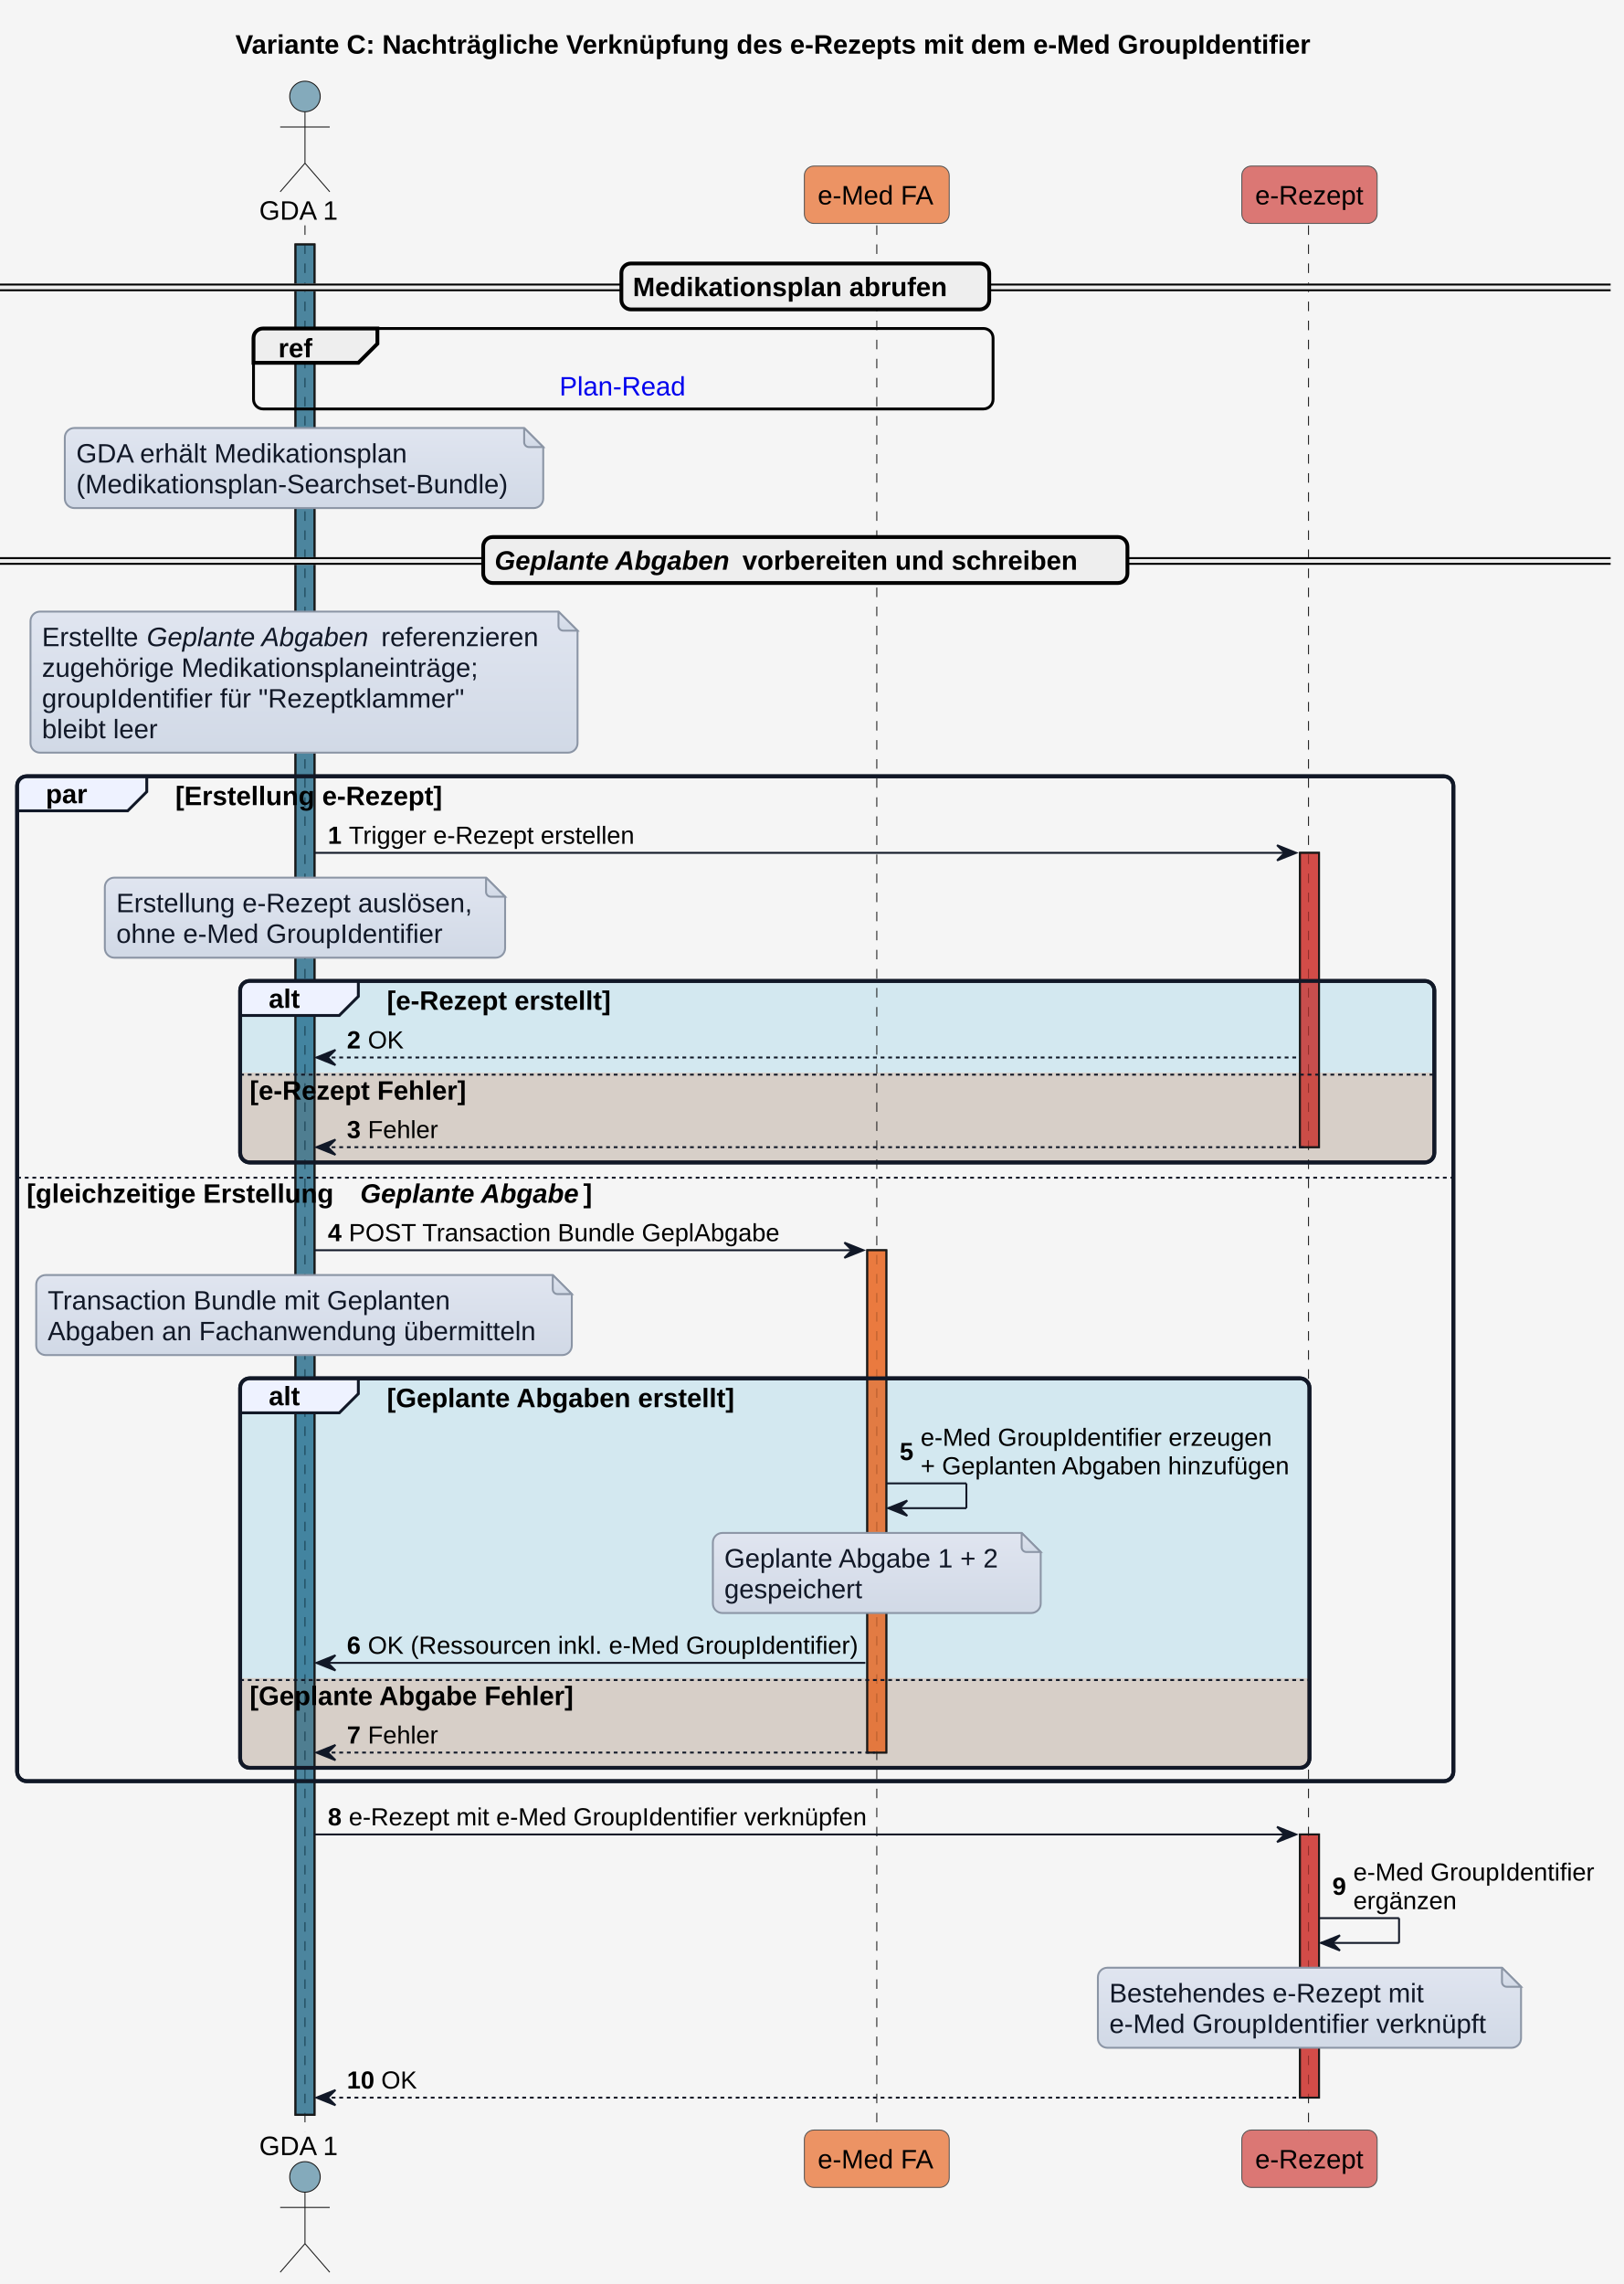
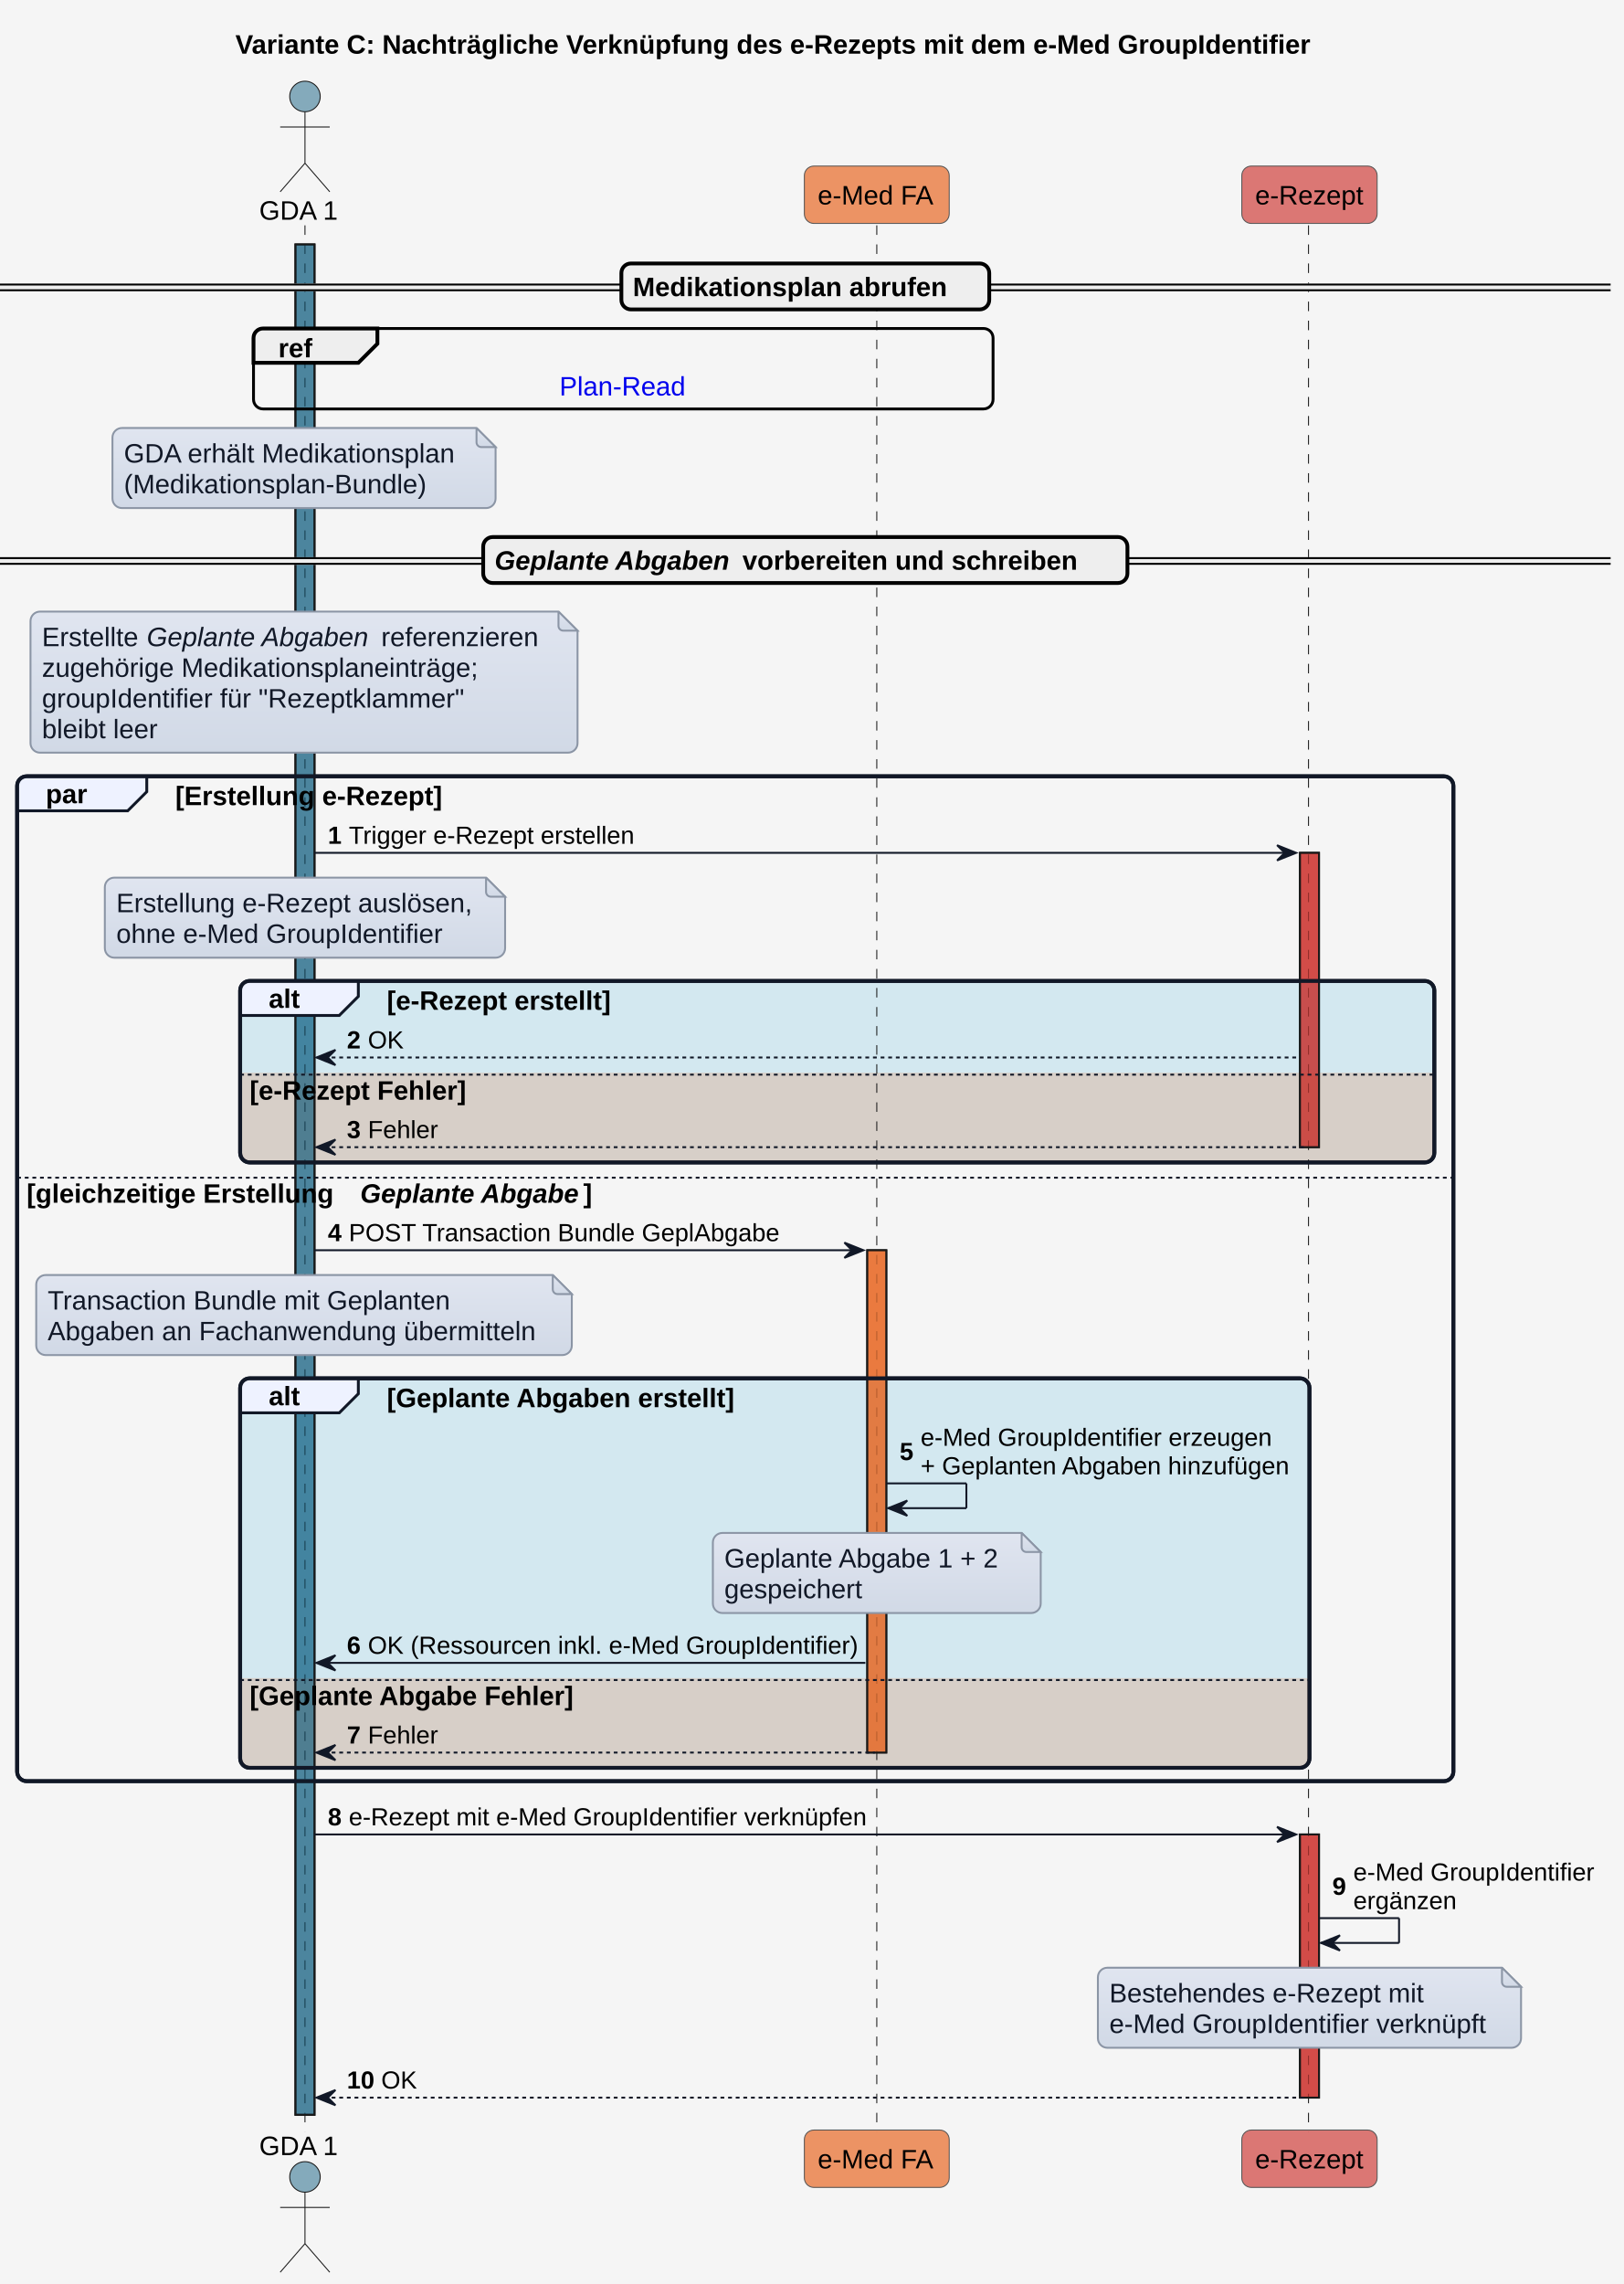
<svg xmlns="http://www.w3.org/2000/svg" xmlns:xlink="http://www.w3.org/1999/xlink" contentStyleType="text/css" height="1198px" preserveAspectRatio="none" style="width:852px;height:1198px;background:#F5F5F5;" version="1.1" viewBox="0 0 852 1198" width="852px" zoomAndPan="magnify">
  <defs>
-     <linearGradient id="g1133fhidok8jj0" x1="50%" x2="50%" y1="0%" y2="100%">
+     <linearGradient id="g18k31yubw2rta0" x1="50%" x2="50%" y1="0%" y2="100%">
      <stop offset="0%" stop-color="#E0E5F0" />
      <stop offset="100%" stop-color="#D1D9E6" />
    </linearGradient>
  </defs>
  <g>
    <rect fill="#F5F5F5" height="1198" style="stroke:none;stroke-width:1.0;" width="852" x="0" y="0" />
    <text fill="#000000" font-family="Arial" font-size="14" font-weight="bold" lengthAdjust="spacing" textLength="597" x="123.5" y="28.132">Variante C: Nachträgliche Verknüpfung des e-Rezepts mit dem e-Med GroupIdentifier</text>
    <rect fill="#156082" fill-opacity="0.502" height="981.048" style="stroke:#181818;stroke-width:1.0;" width="10" x="155" y="128.197" />
    <rect fill="#E97232" fill-opacity="0.741" height="263.485" style="stroke:#181818;stroke-width:1.0;" width="10" x="455" y="655.768" />
    <rect fill="#CD3732" fill-opacity="0.663" height="154.391" style="stroke:#181818;stroke-width:1.0;" width="10" x="682" y="447.33" />
    <rect fill="#CD3732" fill-opacity="0.663" height="138.043" style="stroke:#181818;stroke-width:1.0;" width="10" x="682" y="962.202" />
    <rect fill="none" height="527.069" rx="5" ry="5" style="stroke:#111827;stroke-width:2.0;" width="753.5" x="9" y="407.184" />
    <rect fill="#0F9ED5" fill-opacity="0.145" height="95.193" rx="5" ry="5" style="stroke:#111827;stroke-width:2.0;" width="626.5" x="126" y="514.527" />
    <path d="M126,562.673 L752.5,562.673 L752.5,604.72 A5,5 0 0 1 747.5,609.72 L131,609.72 A5,5 0 0 1 126,604.72 L126,562.673 " fill="#E97132" fill-opacity="0.208" style="stroke:none;stroke-width:1.0;" />
    <rect fill="#0F9ED5" fill-opacity="0.145" height="204.288" rx="5" ry="5" style="stroke:#111827;stroke-width:2.0;" width="561" x="126" y="722.965" />
    <path d="M126,880.206 L687,880.206 L687,922.253 A5,5 0 0 1 682,927.253 L131,927.253 A5,5 0 0 1 126,922.253 L126,880.206 " fill="#E97132" fill-opacity="0.208" style="stroke:none;stroke-width:1.0;" />
    <line style="stroke:#181818;stroke-width:0.5;stroke-dasharray:5.0,5.0;" x1="160" x2="160" y1="118.197" y2="1118.245" />
    <line style="stroke:#181818;stroke-width:0.5;stroke-dasharray:5.0,5.0;" x1="460" x2="460" y1="118.197" y2="1118.245" />
    <line style="stroke:#181818;stroke-width:0.5;stroke-dasharray:5.0,5.0;" x1="686.5" x2="686.5" y1="118.197" y2="1118.245" />
    <text fill="#000000" font-family="Arial" font-size="14" lengthAdjust="spacing" textLength="42" x="136" y="115.231">GDA 1</text>
    <ellipse cx="160" cy="50.599" fill="#156082" fill-opacity="0.502" rx="8" ry="8" style="stroke:#181818;stroke-width:0.5;" />
    <path d="M160,58.599 L160,85.599 M147,66.599 L173,66.599 M160,85.599 L147,100.599 M160,85.599 L173,100.599 " fill="none" style="stroke:#181818;stroke-width:0.5;" />
    <text fill="#000000" font-family="Arial" font-size="14" lengthAdjust="spacing" textLength="42" x="136" y="1130.377">GDA 1</text>
    <ellipse cx="160" cy="1141.844" fill="#156082" fill-opacity="0.502" rx="8" ry="8" style="stroke:#181818;stroke-width:0.5;" />
    <path d="M160,1149.844 L160,1176.844 M147,1157.844 L173,1157.844 M160,1176.844 L147,1191.844 M160,1176.844 L173,1191.844 " fill="none" style="stroke:#181818;stroke-width:0.5;" />
    <rect fill="#E97232" fill-opacity="0.741" height="30.099" rx="5" ry="5" style="stroke:#555555;stroke-width:0.5;" width="76" x="422" y="87.099" />
    <text fill="#000000" font-family="Arial" font-size="14" lengthAdjust="spacing" textLength="62" x="429" y="107.231">e-Med FA</text>
    <rect fill="#E97232" fill-opacity="0.741" height="30.099" rx="5" ry="5" style="stroke:#555555;stroke-width:0.5;" width="76" x="422" y="1117.245" />
    <text fill="#000000" font-family="Arial" font-size="14" lengthAdjust="spacing" textLength="62" x="429" y="1137.377">e-Med FA</text>
    <rect fill="#CD3732" fill-opacity="0.663" height="30.099" rx="5" ry="5" style="stroke:#555555;stroke-width:0.5;" width="71" x="651.5" y="87.099" />
    <text fill="#000000" font-family="Arial" font-size="14" lengthAdjust="spacing" textLength="57" x="658.5" y="107.231">e-Rezept</text>
    <rect fill="#CD3732" fill-opacity="0.663" height="30.099" rx="5" ry="5" style="stroke:#555555;stroke-width:0.5;" width="71" x="651.5" y="1117.245" />
    <text fill="#000000" font-family="Arial" font-size="14" lengthAdjust="spacing" textLength="57" x="658.5" y="1137.377">e-Rezept</text>
    <rect fill="#156082" fill-opacity="0.502" height="981.048" style="stroke:#181818;stroke-width:1.0;" width="10" x="155" y="128.197" />
    <rect fill="#E97232" fill-opacity="0.741" height="263.485" style="stroke:#181818;stroke-width:1.0;" width="10" x="455" y="655.768" />
    <rect fill="#CD3732" fill-opacity="0.663" height="154.391" style="stroke:#181818;stroke-width:1.0;" width="10" x="682" y="447.33" />
    <rect fill="#CD3732" fill-opacity="0.663" height="138.043" style="stroke:#181818;stroke-width:1.0;" width="10" x="682" y="962.202" />
    <rect fill="#EEEEEE" height="3" rx="5" ry="5" style="stroke:#EEEEEE;stroke-width:1.0;" width="845" x="0" y="149.247" />
    <line style="stroke:#000000;stroke-width:1.0;" x1="0" x2="845" y1="149.247" y2="149.247" />
    <line style="stroke:#000000;stroke-width:1.0;" x1="0" x2="845" y1="152.247" y2="152.247" />
    <rect fill="#EEEEEE" height="24.099" rx="5" ry="5" style="stroke:#000000;stroke-width:2.0;" width="193" x="326" y="138.197" />
    <text fill="#000000" font-family="Arial" font-size="14" font-weight="bold" lengthAdjust="spacing" textLength="175" x="332" y="155.329">Medikationsplan abrufen</text>
    <rect fill="none" height="42.197" rx="5" ry="5" style="stroke:#000000;stroke-width:1.5;" width="388" x="133" y="172.296" />
    <path d="M138,172.296 L198,172.296 L198,180.296 L188,190.296 L133,190.296 L133,177.296 A5,5 0 0 1 138,172.296 " fill="#EEEEEE" style="stroke:#000000;stroke-width:2.0;" />
    <text fill="#000000" font-family="Arial" font-size="14" font-weight="bold" lengthAdjust="spacing" textLength="20" x="146" y="187.428">ref</text>
    <a href="interactions.html#sequenzdiagramm-plan-read" target="_top" title="interactions.html#sequenzdiagramm-plan-read" xlink:actuate="onRequest" xlink:href="interactions.html#sequenzdiagramm-plan-read" xlink:show="new" xlink:title="interactions.html#sequenzdiagramm-plan-read" xlink:type="simple">
      <text fill="#0000EE" font-family="Arial" font-size="14" lengthAdjust="spacing" textLength="67" x="293.5" y="207.428">Plan-Read</text>
    </a>
-     <path d="M34,229.493 L34,261.493 A5,5 0 0 0 39,266.493 L280,266.493 A5,5 0 0 0 285,261.493 L285,234.493 L275,224.493 L39,224.493 A5,5 0 0 0 34,229.493 " fill="url(#g1133fhidok8jj0)" style="stroke:#8B95A5;stroke-width:1.0;" />
-     <path d="M275,224.493 L275,231.993 A2.5,2.5 0 0 0 277.5,234.493 L285,234.493 L275,224.493 " fill="url(#g1133fhidok8jj0)" style="stroke:#8B95A5;stroke-width:1.0;" />
-     <text fill="#111827" font-family="Arial" font-size="14" lengthAdjust="spacing" textLength="176" x="40" y="242.625">GDA erhält Medikationsplan</text>
-     <text fill="#111827" font-family="Arial" font-size="14" lengthAdjust="spacing" textLength="230" x="40" y="258.724">(Medikationsplan-Searchset-Bundle)</text>
+     <path d="M59,229.493 L59,261.493 A5,5 0 0 0 64,266.493 L255,266.493 A5,5 0 0 0 260,261.493 L260,234.493 L250,224.493 L64,224.493 A5,5 0 0 0 59,229.493 " fill="url(#g18k31yubw2rta0)" style="stroke:#8B95A5;stroke-width:1.0;" />
+     <path d="M250,224.493 L250,231.993 A2.5,2.5 0 0 0 252.5,234.493 L260,234.493 L250,224.493 " fill="url(#g18k31yubw2rta0)" style="stroke:#8B95A5;stroke-width:1.0;" />
+     <text fill="#111827" font-family="Arial" font-size="14" lengthAdjust="spacing" textLength="176" x="65" y="242.625">GDA erhält Medikationsplan</text>
+     <text fill="#111827" font-family="Arial" font-size="14" lengthAdjust="spacing" textLength="161" x="65" y="258.724">(Medikationsplan-Bundle)</text>
    <rect fill="#EEEEEE" height="3" rx="5" ry="5" style="stroke:#EEEEEE;stroke-width:1.0;" width="845" x="0" y="292.74" />
    <line style="stroke:#000000;stroke-width:1.0;" x1="0" x2="845" y1="292.74" y2="292.74" />
    <line style="stroke:#000000;stroke-width:1.0;" x1="0" x2="845" y1="295.74" y2="295.74" />
    <rect fill="#EEEEEE" height="24.099" rx="5" ry="5" style="stroke:#000000;stroke-width:2.0;" width="338" x="253.5" y="281.69" />
    <text fill="#000000" font-family="Arial" font-size="14" font-style="italic" font-weight="bold" lengthAdjust="spacing" textLength="126" x="259.5" y="298.822">Geplante Abgaben</text>
    <text fill="#000000" font-family="Arial" font-size="14" font-weight="bold" lengthAdjust="spacing" textLength="190" x="389.5" y="298.822">vorbereiten und schreiben</text>
-     <path d="M16,325.789 L16,389.789 A5,5 0 0 0 21,394.789 L298,394.789 A5,5 0 0 0 303,389.789 L303,330.789 L293,320.789 L21,320.789 A5,5 0 0 0 16,325.789 " fill="url(#g1133fhidok8jj0)" style="stroke:#8B95A5;stroke-width:1.0;" />
-     <path d="M293,320.789 L293,328.289 A2.5,2.5 0 0 0 295.5,330.789 L303,330.789 L293,320.789 " fill="url(#g1133fhidok8jj0)" style="stroke:#8B95A5;stroke-width:1.0;" />
+     <path d="M16,325.789 L16,389.789 A5,5 0 0 0 21,394.789 L298,394.789 A5,5 0 0 0 303,389.789 L303,330.789 L293,320.789 L21,320.789 A5,5 0 0 0 16,325.789 " fill="url(#g18k31yubw2rta0)" style="stroke:#8B95A5;stroke-width:1.0;" />
+     <path d="M293,320.789 L293,328.289 A2.5,2.5 0 0 0 295.5,330.789 L303,330.789 L293,320.789 " fill="url(#g18k31yubw2rta0)" style="stroke:#8B95A5;stroke-width:1.0;" />
    <text fill="#111827" font-family="Arial" font-size="14" lengthAdjust="spacing" textLength="51" x="22" y="338.921">Erstellte</text>
    <text fill="#111827" font-family="Arial" font-size="14" font-style="italic" lengthAdjust="spacing" textLength="119" x="77" y="338.921">Geplante Abgaben</text>
    <text fill="#111827" font-family="Arial" font-size="14" lengthAdjust="spacing" textLength="84" x="200" y="338.921">referenzieren</text>
    <text fill="#111827" font-family="Arial" font-size="14" lengthAdjust="spacing" textLength="232" x="22" y="355.019">zugehörige Medikationsplaneinträge;</text>
    <text fill="#111827" font-family="Arial" font-size="14" lengthAdjust="spacing" textLength="223" x="22" y="371.118">groupIdentifier für "Rezeptklammer"</text>
    <text fill="#111827" font-family="Arial" font-size="14" lengthAdjust="spacing" textLength="62" x="22" y="387.217">bleibt leer</text>
    <path d="M14,407.184 L77,407.184 L77,415.282 L67,425.282 L9,425.282 L9,412.184 A5,5 0 0 1 14,407.184 " fill="#EEF2FF" style="stroke:#111827;stroke-width:1.5;" />
    <rect fill="none" height="527.069" rx="5" ry="5" style="stroke:#111827;stroke-width:2.0;" width="753.5" x="9" y="407.184" />
    <text fill="#000000" font-family="Arial" font-size="14" font-weight="bold" lengthAdjust="spacing" textLength="23" x="24" y="421.315">par</text>
    <text fill="#000000" font-family="Arial" font-size="14" font-weight="bold" lengthAdjust="spacing" textLength="149" x="92" y="422.315">[Erstellung e-Rezept]</text>
    <polygon fill="#111827" points="670,443.33,680,447.33,670,451.33,674,447.33" style="stroke:#111827;stroke-width:1.0;" />
    <line style="stroke:#111827;stroke-width:1.0;" x1="165" x2="676" y1="447.33" y2="447.33" />
    <text fill="#000000" font-family="Arial" font-size="13" font-weight="bold" lengthAdjust="spacing" textLength="7" x="172" y="442.575">1</text>
    <text fill="#000000" font-family="Arial" font-size="13" lengthAdjust="spacing" textLength="148" x="183" y="442.575">Trigger e-Rezept erstellen</text>
-     <path d="M55,465.33 L55,497.33 A5,5 0 0 0 60,502.33 L260,502.33 A5,5 0 0 0 265,497.33 L265,470.33 L255,460.33 L60,460.33 A5,5 0 0 0 55,465.33 " fill="url(#g1133fhidok8jj0)" style="stroke:#8B95A5;stroke-width:1.0;" />
-     <path d="M255,460.33 L255,467.83 A2.5,2.5 0 0 0 257.5,470.33 L265,470.33 L255,460.33 " fill="url(#g1133fhidok8jj0)" style="stroke:#8B95A5;stroke-width:1.0;" />
+     <path d="M55,465.33 L55,497.33 A5,5 0 0 0 60,502.33 L260,502.33 A5,5 0 0 0 265,497.33 L265,470.33 L255,460.33 L60,460.33 A5,5 0 0 0 55,465.33 " fill="url(#g18k31yubw2rta0)" style="stroke:#8B95A5;stroke-width:1.0;" />
+     <path d="M255,460.33 L255,467.83 A2.5,2.5 0 0 0 257.5,470.33 L265,470.33 L255,460.33 " fill="url(#g18k31yubw2rta0)" style="stroke:#8B95A5;stroke-width:1.0;" />
    <text fill="#111827" font-family="Arial" font-size="14" lengthAdjust="spacing" textLength="189" x="61" y="478.461">Erstellung e-Rezept auslösen,</text>
    <text fill="#111827" font-family="Arial" font-size="14" lengthAdjust="spacing" textLength="174" x="61" y="494.56">ohne e-Med GroupIdentifier</text>
    <path d="M131,514.527 L188,514.527 L188,522.625 L178,532.625 L126,532.625 L126,519.527 A5,5 0 0 1 131,514.527 " fill="#EEF2FF" style="stroke:#111827;stroke-width:1.5;" />
    <rect fill="none" height="95.193" rx="5" ry="5" style="stroke:#111827;stroke-width:2.0;" width="626.5" x="126" y="514.527" />
    <text fill="#000000" font-family="Arial" font-size="14" font-weight="bold" lengthAdjust="spacing" textLength="17" x="141" y="528.659">alt</text>
    <text fill="#000000" font-family="Arial" font-size="14" font-weight="bold" lengthAdjust="spacing" textLength="127" x="203" y="529.659">[e-Rezept erstellt]</text>
    <polygon fill="#111827" points="176,550.673,166,554.673,176,558.673,172,554.673" style="stroke:#111827;stroke-width:1.0;" />
    <line style="stroke:#111827;stroke-width:1.0;stroke-dasharray:2.0,2.0;" x1="170" x2="681" y1="554.673" y2="554.673" />
    <text fill="#000000" font-family="Arial" font-size="13" font-weight="bold" lengthAdjust="spacing" textLength="7" x="182" y="549.918">2</text>
    <text fill="#000000" font-family="Arial" font-size="13" lengthAdjust="spacing" textLength="19" x="193" y="549.918">OK</text>
    <line style="stroke:#111827;stroke-width:1.0;stroke-dasharray:2.0,2.0;" x1="126" x2="752.5" y1="563.673" y2="563.673" />
    <text fill="#000000" font-family="Arial" font-size="14" font-weight="bold" lengthAdjust="spacing" textLength="123" x="131" y="576.805">[e-Rezept Fehler]</text>
    <polygon fill="#111827" points="176,597.72,166,601.72,176,605.72,172,601.72" style="stroke:#111827;stroke-width:1.0;" />
    <line style="stroke:#111827;stroke-width:1.0;stroke-dasharray:2.0,2.0;" x1="170" x2="686" y1="601.72" y2="601.72" />
    <text fill="#000000" font-family="Arial" font-size="13" font-weight="bold" lengthAdjust="spacing" textLength="7" x="182" y="596.965">3</text>
    <text fill="#000000" font-family="Arial" font-size="13" lengthAdjust="spacing" textLength="36" x="193" y="596.965">Fehler</text>
    <line style="stroke:#111827;stroke-width:1.0;stroke-dasharray:2.0,2.0;" x1="9" x2="762.5" y1="617.72" y2="617.72" />
    <text fill="#000000" font-family="Arial" font-size="14" font-weight="bold" lengthAdjust="spacing" textLength="171" x="14" y="630.852">[gleichzeitige Erstellung</text>
    <text fill="#000000" font-family="Arial" font-size="14" font-style="italic" font-weight="bold" lengthAdjust="spacing" textLength="117" x="189" y="630.852">Geplante Abgabe</text>
    <text fill="#000000" font-family="Arial" font-size="14" font-weight="bold" lengthAdjust="spacing" textLength="5" x="306" y="630.852">]</text>
    <polygon fill="#111827" points="443,651.768,453,655.768,443,659.768,447,655.768" style="stroke:#111827;stroke-width:1.0;" />
    <line style="stroke:#111827;stroke-width:1.0;" x1="165" x2="449" y1="655.768" y2="655.768" />
    <text fill="#000000" font-family="Arial" font-size="13" font-weight="bold" lengthAdjust="spacing" textLength="7" x="172" y="651.013">4</text>
    <text fill="#000000" font-family="Arial" font-size="13" lengthAdjust="spacing" textLength="225" x="183" y="651.013">POST Transaction Bundle GeplAbgabe</text>
-     <path d="M19,673.768 L19,705.768 A5,5 0 0 0 24,710.768 L295,710.768 A5,5 0 0 0 300,705.768 L300,678.768 L290,668.768 L24,668.768 A5,5 0 0 0 19,673.768 " fill="url(#g1133fhidok8jj0)" style="stroke:#8B95A5;stroke-width:1.0;" />
-     <path d="M290,668.768 L290,676.268 A2.5,2.5 0 0 0 292.5,678.768 L300,678.768 L290,668.768 " fill="url(#g1133fhidok8jj0)" style="stroke:#8B95A5;stroke-width:1.0;" />
+     <path d="M19,673.768 L19,705.768 A5,5 0 0 0 24,710.768 L295,710.768 A5,5 0 0 0 300,705.768 L300,678.768 L290,668.768 L24,668.768 A5,5 0 0 0 19,673.768 " fill="url(#g18k31yubw2rta0)" style="stroke:#8B95A5;stroke-width:1.0;" />
+     <path d="M290,668.768 L290,676.268 A2.5,2.5 0 0 0 292.5,678.768 L300,678.768 L290,668.768 " fill="url(#g18k31yubw2rta0)" style="stroke:#8B95A5;stroke-width:1.0;" />
    <text fill="#111827" font-family="Arial" font-size="14" lengthAdjust="spacing" textLength="215" x="25" y="686.899">Transaction Bundle mit Geplanten</text>
    <text fill="#111827" font-family="Arial" font-size="14" lengthAdjust="spacing" textLength="260" x="25" y="702.998">Abgaben an Fachanwendung übermitteln</text>
    <path d="M131,722.965 L188,722.965 L188,731.063 L178,741.063 L126,741.063 L126,727.965 A5,5 0 0 1 131,722.965 " fill="#EEF2FF" style="stroke:#111827;stroke-width:1.5;" />
    <rect fill="none" height="204.288" rx="5" ry="5" style="stroke:#111827;stroke-width:2.0;" width="561" x="126" y="722.965" />
    <text fill="#000000" font-family="Arial" font-size="14" font-weight="bold" lengthAdjust="spacing" textLength="17" x="141" y="737.097">alt</text>
    <text fill="#000000" font-family="Arial" font-size="14" font-weight="bold" lengthAdjust="spacing" textLength="194" x="203" y="738.097">[Geplante Abgaben erstellt]</text>
    <line style="stroke:#111827;stroke-width:1.0;" x1="465" x2="507" y1="778.06" y2="778.06" />
    <line style="stroke:#111827;stroke-width:1.0;" x1="507" x2="507" y1="778.06" y2="791.06" />
    <line style="stroke:#111827;stroke-width:1.0;" x1="466" x2="507" y1="791.06" y2="791.06" />
    <polygon fill="#111827" points="476,787.06,466,791.06,476,795.06,472,791.06" style="stroke:#111827;stroke-width:1.0;" />
    <text fill="#000000" font-family="Arial" font-size="13" font-weight="bold" lengthAdjust="spacing" textLength="7" x="472" y="765.83">5</text>
    <text fill="#000000" font-family="Arial" font-size="13" lengthAdjust="spacing" textLength="180" x="483" y="758.356">e-Med GroupIdentifier erzeugen</text>
    <text fill="#000000" font-family="Arial" font-size="13" lengthAdjust="spacing" textLength="192" x="483" y="773.305">+ Geplanten Abgaben hinzufügen</text>
-     <path d="M374,809.06 L374,841.06 A5,5 0 0 0 379,846.06 L541,846.06 A5,5 0 0 0 546,841.06 L546,814.06 L536,804.06 L379,804.06 A5,5 0 0 0 374,809.06 " fill="url(#g1133fhidok8jj0)" style="stroke:#8B95A5;stroke-width:1.0;" />
-     <path d="M536,804.06 L536,811.56 A2.5,2.5 0 0 0 538.5,814.06 L546,814.06 L536,804.06 " fill="url(#g1133fhidok8jj0)" style="stroke:#8B95A5;stroke-width:1.0;" />
+     <path d="M374,809.06 L374,841.06 A5,5 0 0 0 379,846.06 L541,846.06 A5,5 0 0 0 546,841.06 L546,814.06 L536,804.06 L379,804.06 A5,5 0 0 0 374,809.06 " fill="url(#g18k31yubw2rta0)" style="stroke:#8B95A5;stroke-width:1.0;" />
+     <path d="M536,804.06 L536,811.56 A2.5,2.5 0 0 0 538.5,814.06 L546,814.06 L536,804.06 " fill="url(#g18k31yubw2rta0)" style="stroke:#8B95A5;stroke-width:1.0;" />
    <text fill="#111827" font-family="Arial" font-size="14" lengthAdjust="spacing" textLength="147" x="380" y="822.191">Geplante Abgabe 1 + 2</text>
    <text fill="#111827" font-family="Arial" font-size="14" lengthAdjust="spacing" textLength="74" x="380" y="838.29">gespeichert</text>
    <polygon fill="#111827" points="176,868.206,166,872.206,176,876.206,172,872.206" style="stroke:#111827;stroke-width:1.0;" />
    <line style="stroke:#111827;stroke-width:1.0;" x1="170" x2="454" y1="872.206" y2="872.206" />
    <text fill="#000000" font-family="Arial" font-size="13" font-weight="bold" lengthAdjust="spacing" textLength="7" x="182" y="867.451">6</text>
    <text fill="#000000" font-family="Arial" font-size="13" lengthAdjust="spacing" textLength="255" x="193" y="867.451">OK (Ressourcen inkl. e-Med GroupIdentifier)</text>
    <line style="stroke:#111827;stroke-width:1.0;stroke-dasharray:2.0,2.0;" x1="126" x2="687" y1="881.206" y2="881.206" />
    <text fill="#000000" font-family="Arial" font-size="14" font-weight="bold" lengthAdjust="spacing" textLength="181" x="131" y="894.337">[Geplante Abgabe Fehler]</text>
    <polygon fill="#111827" points="176,915.253,166,919.253,176,923.253,172,919.253" style="stroke:#111827;stroke-width:1.0;" />
    <line style="stroke:#111827;stroke-width:1.0;stroke-dasharray:2.0,2.0;" x1="170" x2="459" y1="919.253" y2="919.253" />
    <text fill="#000000" font-family="Arial" font-size="13" font-weight="bold" lengthAdjust="spacing" textLength="7" x="182" y="914.498">7</text>
    <text fill="#000000" font-family="Arial" font-size="13" lengthAdjust="spacing" textLength="36" x="193" y="914.498">Fehler</text>
    <polygon fill="#111827" points="670,958.202,680,962.202,670,966.202,674,962.202" style="stroke:#111827;stroke-width:1.0;" />
    <line style="stroke:#111827;stroke-width:1.0;" x1="165" x2="676" y1="962.202" y2="962.202" />
    <text fill="#000000" font-family="Arial" font-size="13" font-weight="bold" lengthAdjust="spacing" textLength="7" x="172" y="957.447">8</text>
    <text fill="#000000" font-family="Arial" font-size="13" lengthAdjust="spacing" textLength="266" x="183" y="957.447">e-Rezept mit e-Med GroupIdentifier verknüpfen</text>
    <line style="stroke:#111827;stroke-width:1.0;" x1="692" x2="734" y1="1006.099" y2="1006.099" />
    <line style="stroke:#111827;stroke-width:1.0;" x1="734" x2="734" y1="1006.099" y2="1019.099" />
    <line style="stroke:#111827;stroke-width:1.0;" x1="693" x2="734" y1="1019.099" y2="1019.099" />
    <polygon fill="#111827" points="703,1015.099,693,1019.099,703,1023.099,699,1019.099" style="stroke:#111827;stroke-width:1.0;" />
    <text fill="#000000" font-family="Arial" font-size="13" font-weight="bold" lengthAdjust="spacing" textLength="7" x="699" y="993.87">9</text>
    <text fill="#000000" font-family="Arial" font-size="13" lengthAdjust="spacing" textLength="123" x="710" y="986.395">e-Med GroupIdentifier</text>
    <text fill="#000000" font-family="Arial" font-size="13" lengthAdjust="spacing" textLength="53" x="710" y="1001.344">ergänzen</text>
-     <path d="M576,1037.099 L576,1069.099 A5,5 0 0 0 581,1074.099 L793,1074.099 A5,5 0 0 0 798,1069.099 L798,1042.099 L788,1032.099 L581,1032.099 A5,5 0 0 0 576,1037.099 " fill="url(#g1133fhidok8jj0)" style="stroke:#8B95A5;stroke-width:1.0;" />
-     <path d="M788,1032.099 L788,1039.599 A2.5,2.5 0 0 0 790.5,1042.099 L798,1042.099 L788,1032.099 " fill="url(#g1133fhidok8jj0)" style="stroke:#8B95A5;stroke-width:1.0;" />
+     <path d="M576,1037.099 L576,1069.099 A5,5 0 0 0 581,1074.099 L793,1074.099 A5,5 0 0 0 798,1069.099 L798,1042.099 L788,1032.099 L581,1032.099 A5,5 0 0 0 576,1037.099 " fill="url(#g18k31yubw2rta0)" style="stroke:#8B95A5;stroke-width:1.0;" />
+     <path d="M788,1032.099 L788,1039.599 A2.5,2.5 0 0 0 790.5,1042.099 L798,1042.099 L788,1032.099 " fill="url(#g18k31yubw2rta0)" style="stroke:#8B95A5;stroke-width:1.0;" />
    <text fill="#111827" font-family="Arial" font-size="14" lengthAdjust="spacing" textLength="166" x="582" y="1050.231">Bestehendes e-Rezept mit</text>
    <text fill="#111827" font-family="Arial" font-size="14" lengthAdjust="spacing" textLength="201" x="582" y="1066.33">e-Med GroupIdentifier verknüpft</text>
    <polygon fill="#111827" points="176,1096.245,166,1100.245,176,1104.245,172,1100.245" style="stroke:#111827;stroke-width:1.0;" />
    <line style="stroke:#111827;stroke-width:1.0;stroke-dasharray:2.0,2.0;" x1="170" x2="686" y1="1100.245" y2="1100.245" />
    <text fill="#000000" font-family="Arial" font-size="13" font-weight="bold" lengthAdjust="spacing" textLength="14" x="182" y="1095.49">10</text>
    <text fill="#000000" font-family="Arial" font-size="13" lengthAdjust="spacing" textLength="19" x="200" y="1095.49">OK</text>
  </g>
</svg>
